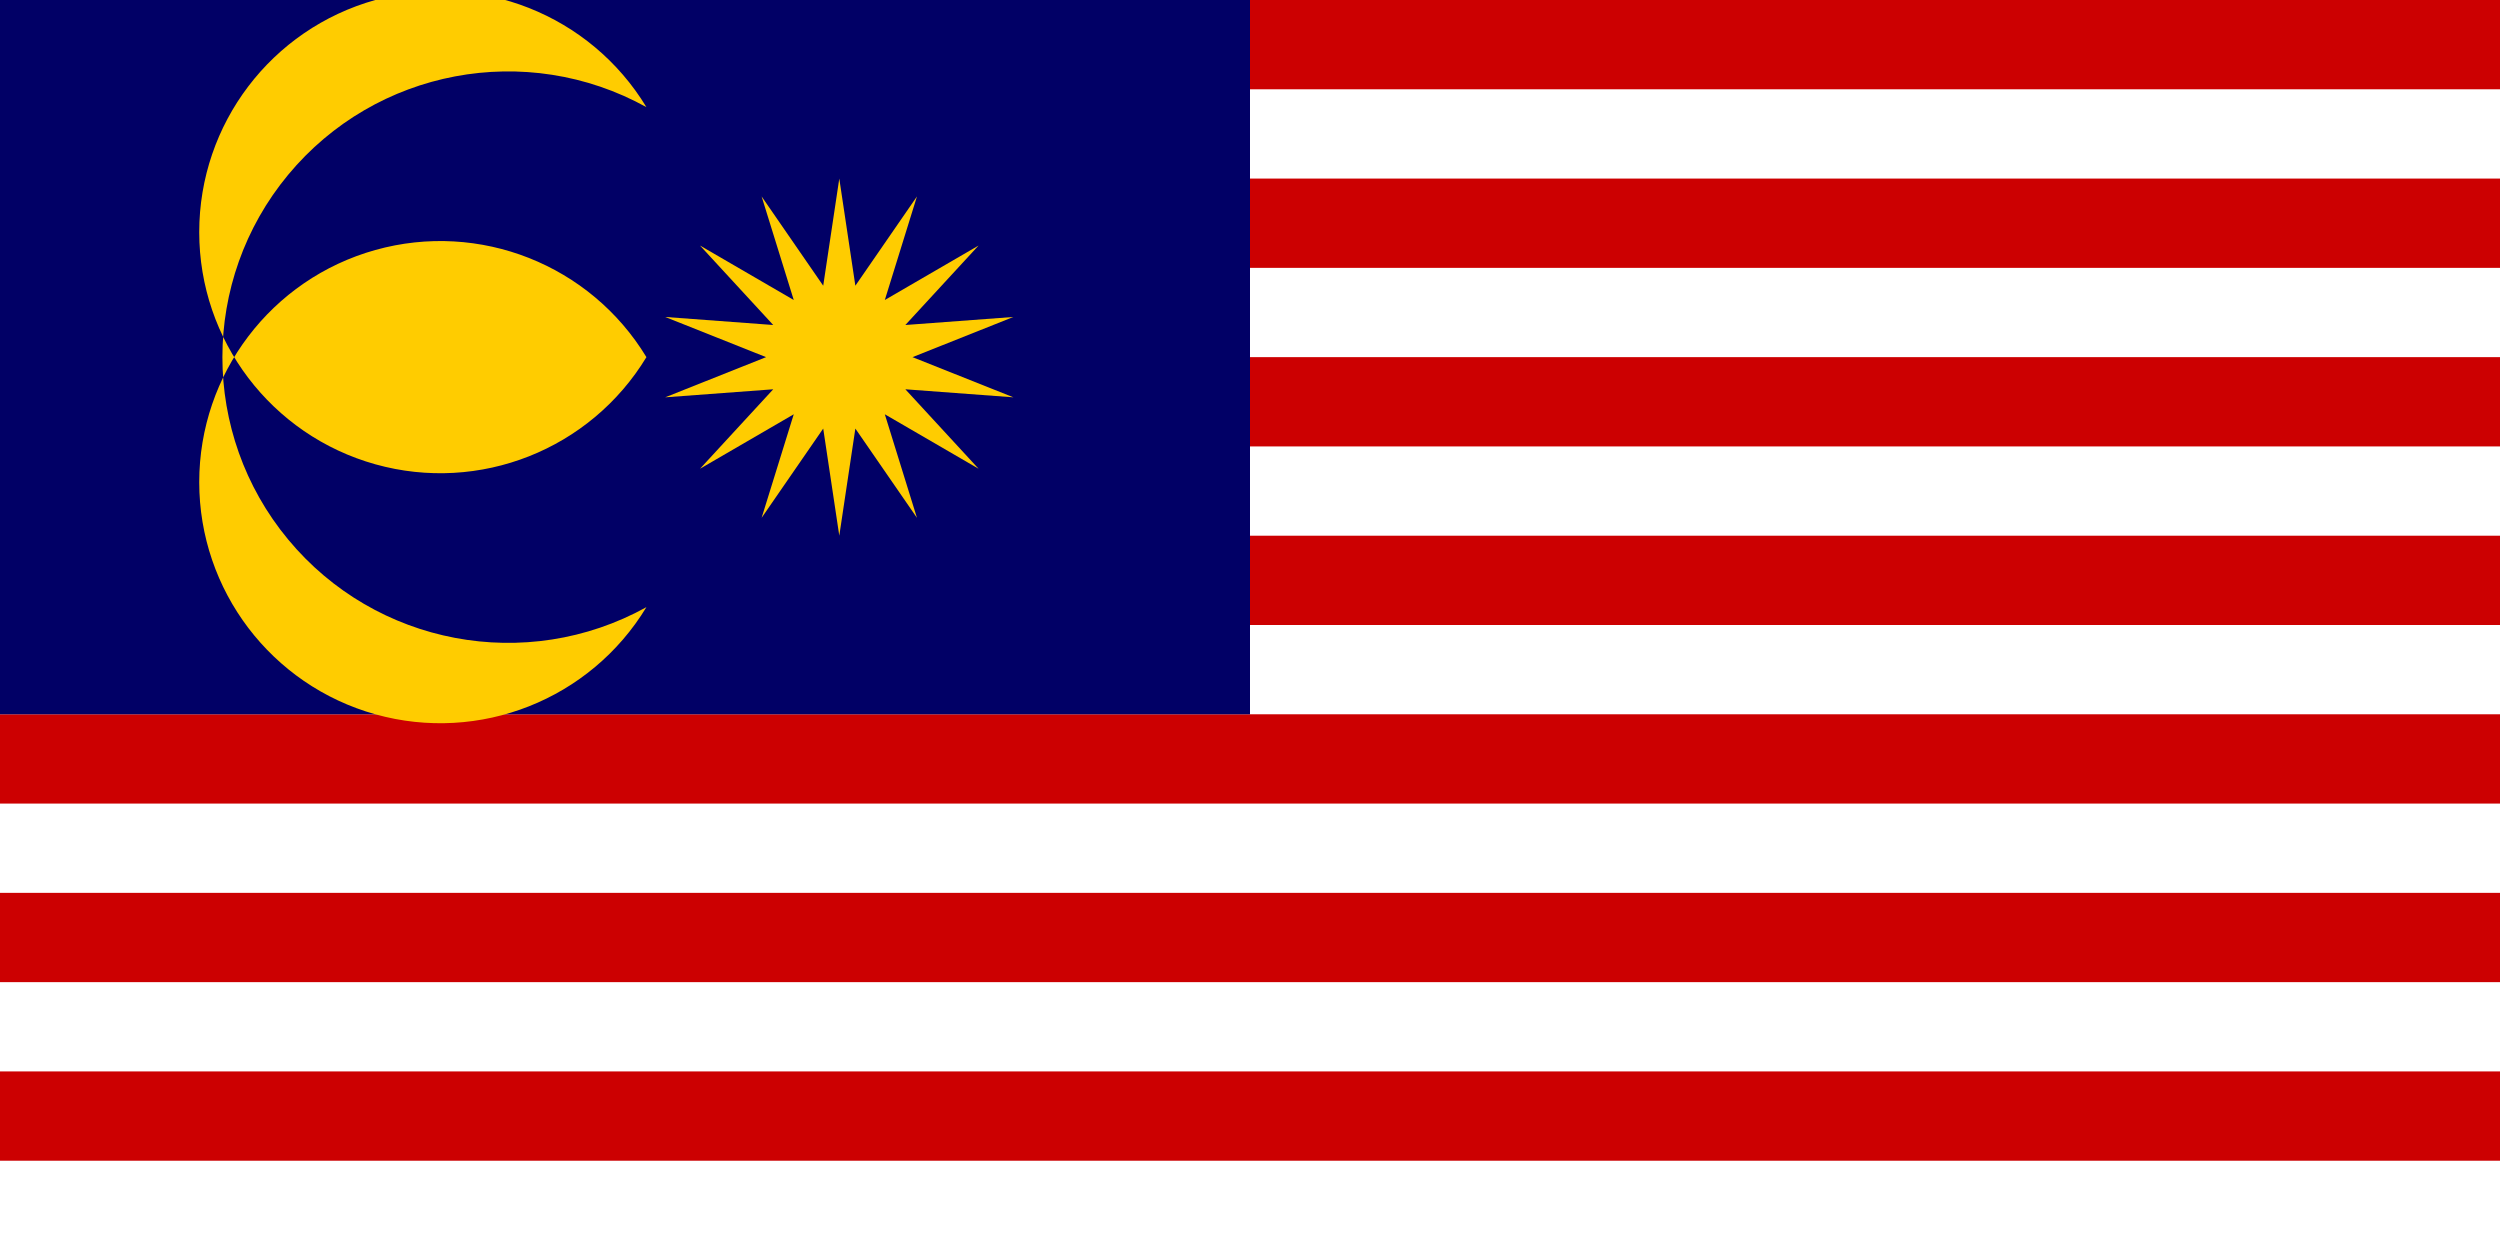
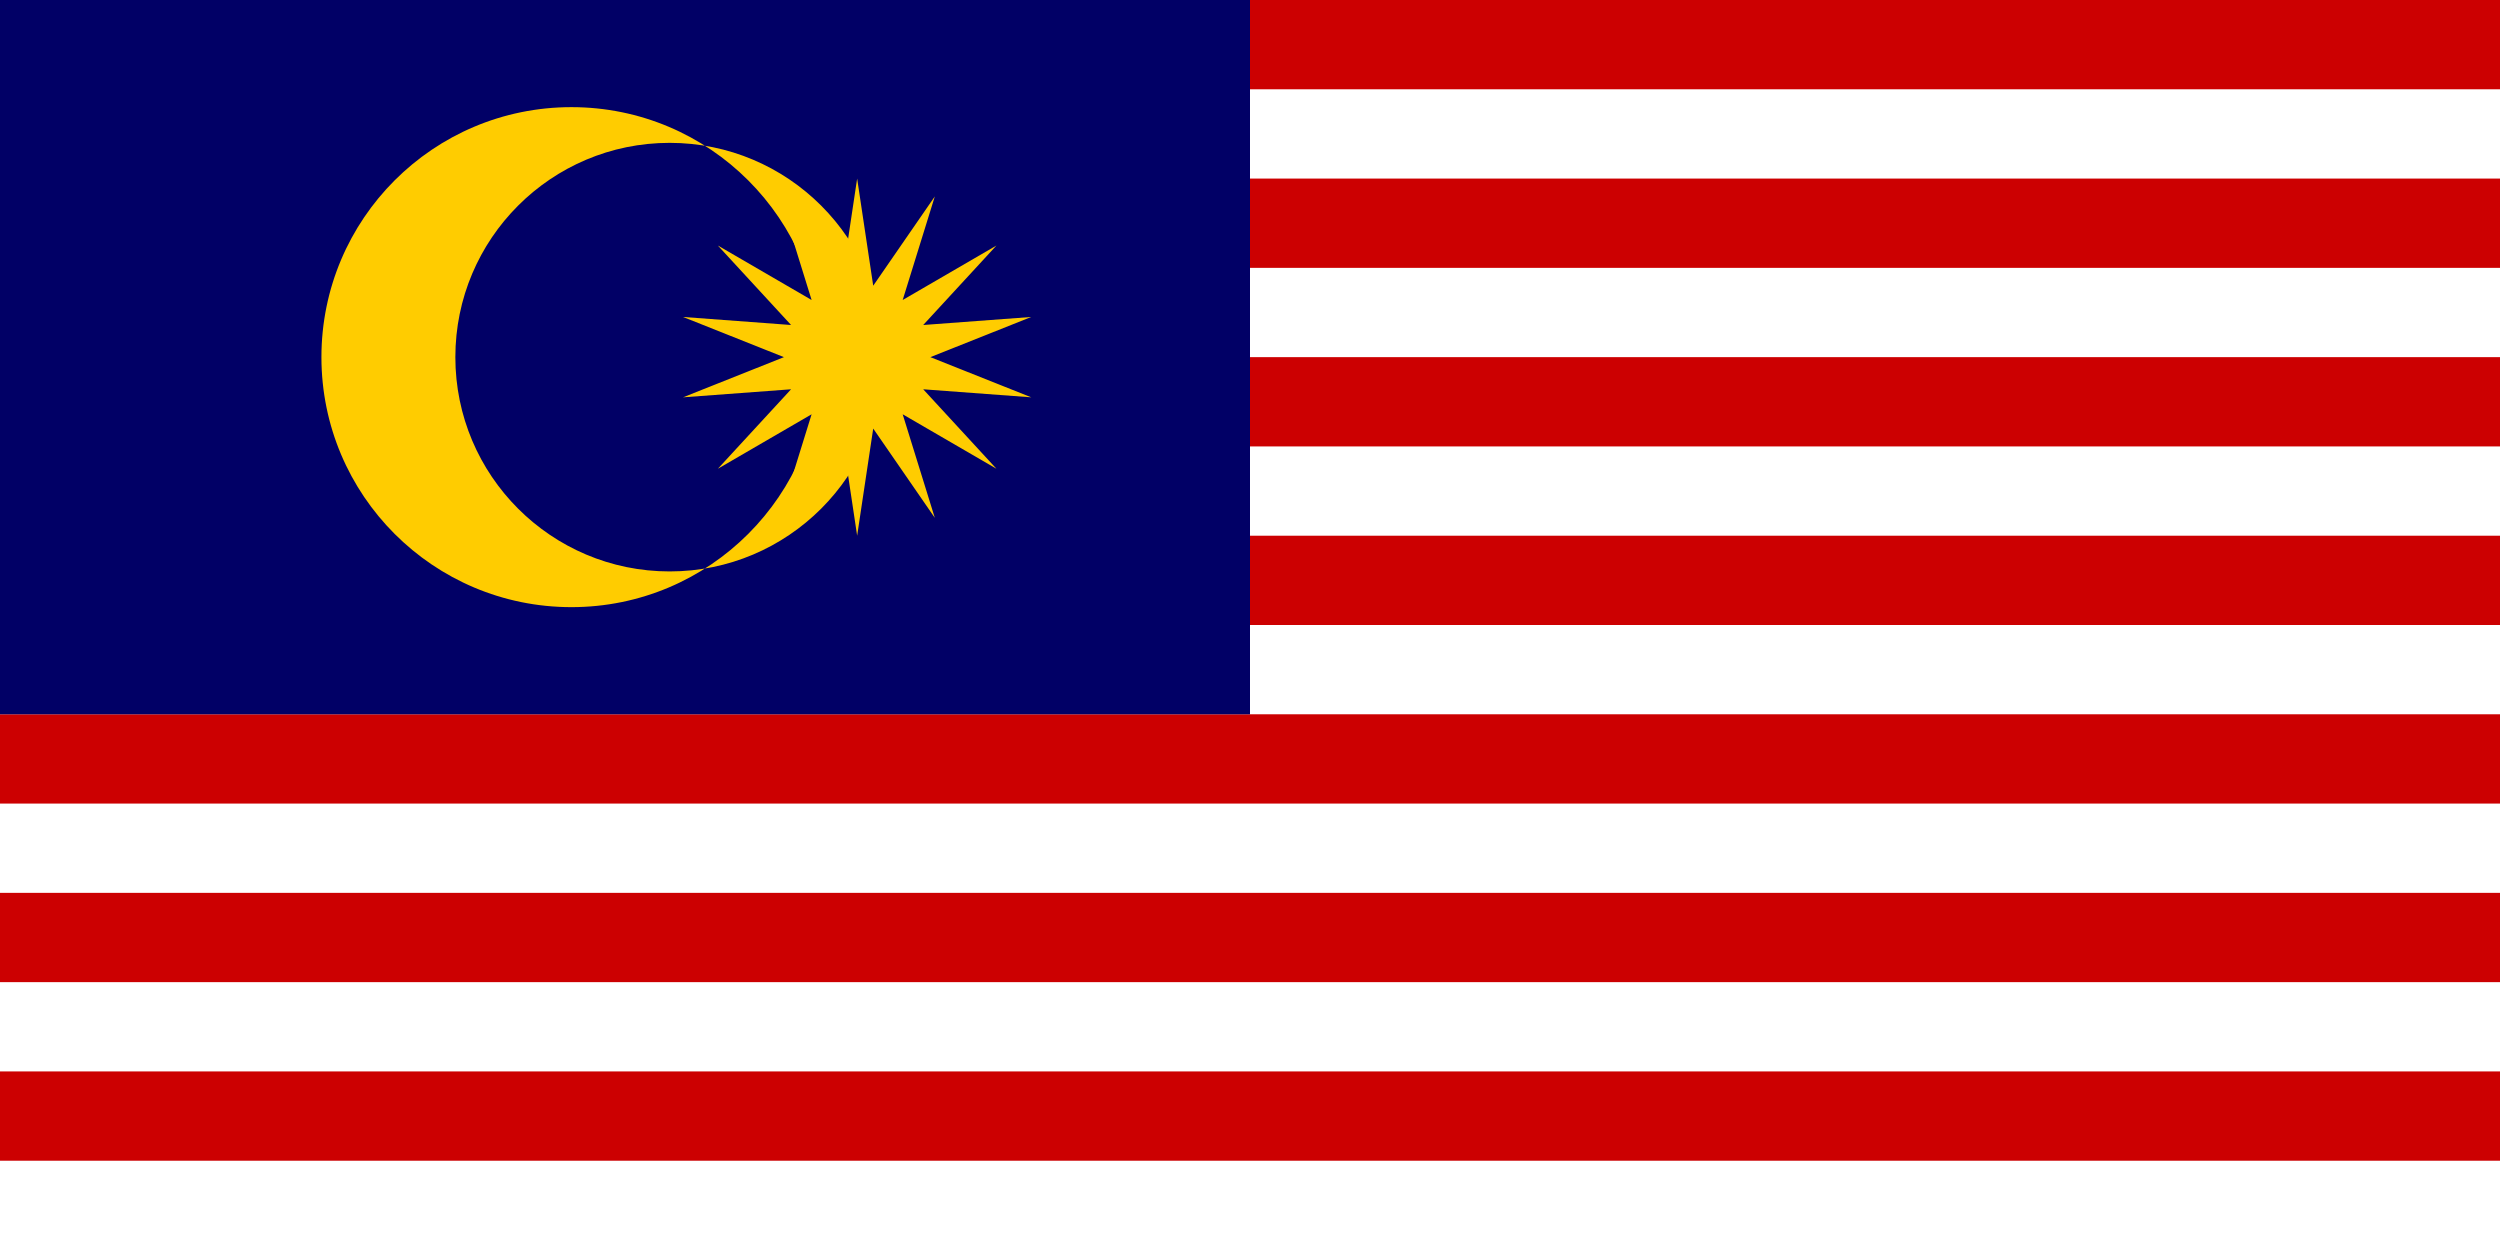
<svg xmlns="http://www.w3.org/2000/svg" viewBox="0 0 280 140" role="img" aria-label="Malaysia flag">
  <path fill="#fff" d="M0 0h280v140H0z" />
-   <path stroke="#cc0001" stroke-width="10" d="M0 5h280M0 25h280M0 45h280M0 65h280M0 85h280M0 105h280M0 125h280" />
+   <path fill="#cc0001" d="M0 0h280v10H0zM0 20h280v10H0zM0 40h280v10H0zM0 60h280v10H0zM0 80h280v10H0zM0 100h280v10H0zM0 120h280v10H0z" />
  <path fill="#010066" d="M0 0h140v80H0z" />
-   <path fill="#ffcc00" d="M72.4 40a27 27 0 1 1 0-28 32 32 0 1 0 0 56 27 27 0 1 1 0-28z" />
-   <polygon fill="#ffcc00" points="94,20 95.8,32 102.7,22 99.1,33.6 109.6,27.5 101.4,36.4 113.5,35.5 102.2,40 113.5,44.5 101.4,43.6 109.6,52.5 99.1,46.4 102.7,58 95.8,48 94,60 92.2,48 85.3,58 88.9,46.4 78.4,52.5 86.6,43.6 74.5,44.5 85.8,40 74.5,35.5 86.6,36.4 78.4,27.5 88.9,33.6 85.3,22 92.2,32" />
+   <path fill="#ffcc00" fill-rule="evenodd" d="M64 40m-28 0a28 28 0 1 0 56 0a28 28 0 1 0-56 0M75 40m-24 0a24 24 0 1 1 48 0a24 24 0 1 1-48 0" />
+   <polygon fill="#ffcc00" points="96,20 97.8,32 104.7,22 101.1,33.6 111.6,27.5 103.4,36.4 115.5,35.5 104.2,40 115.5,44.5 103.4,43.6 111.6,52.5 101.1,46.4 104.7,58 97.8,48 96,60 94.2,48 87.3,58 90.9,46.4 80.4,52.5 88.6,43.6 76.5,44.5 87.8,40 76.5,35.5 88.6,36.4 80.4,27.5 90.9,33.6 87.3,22 94.2,32" />
</svg>
